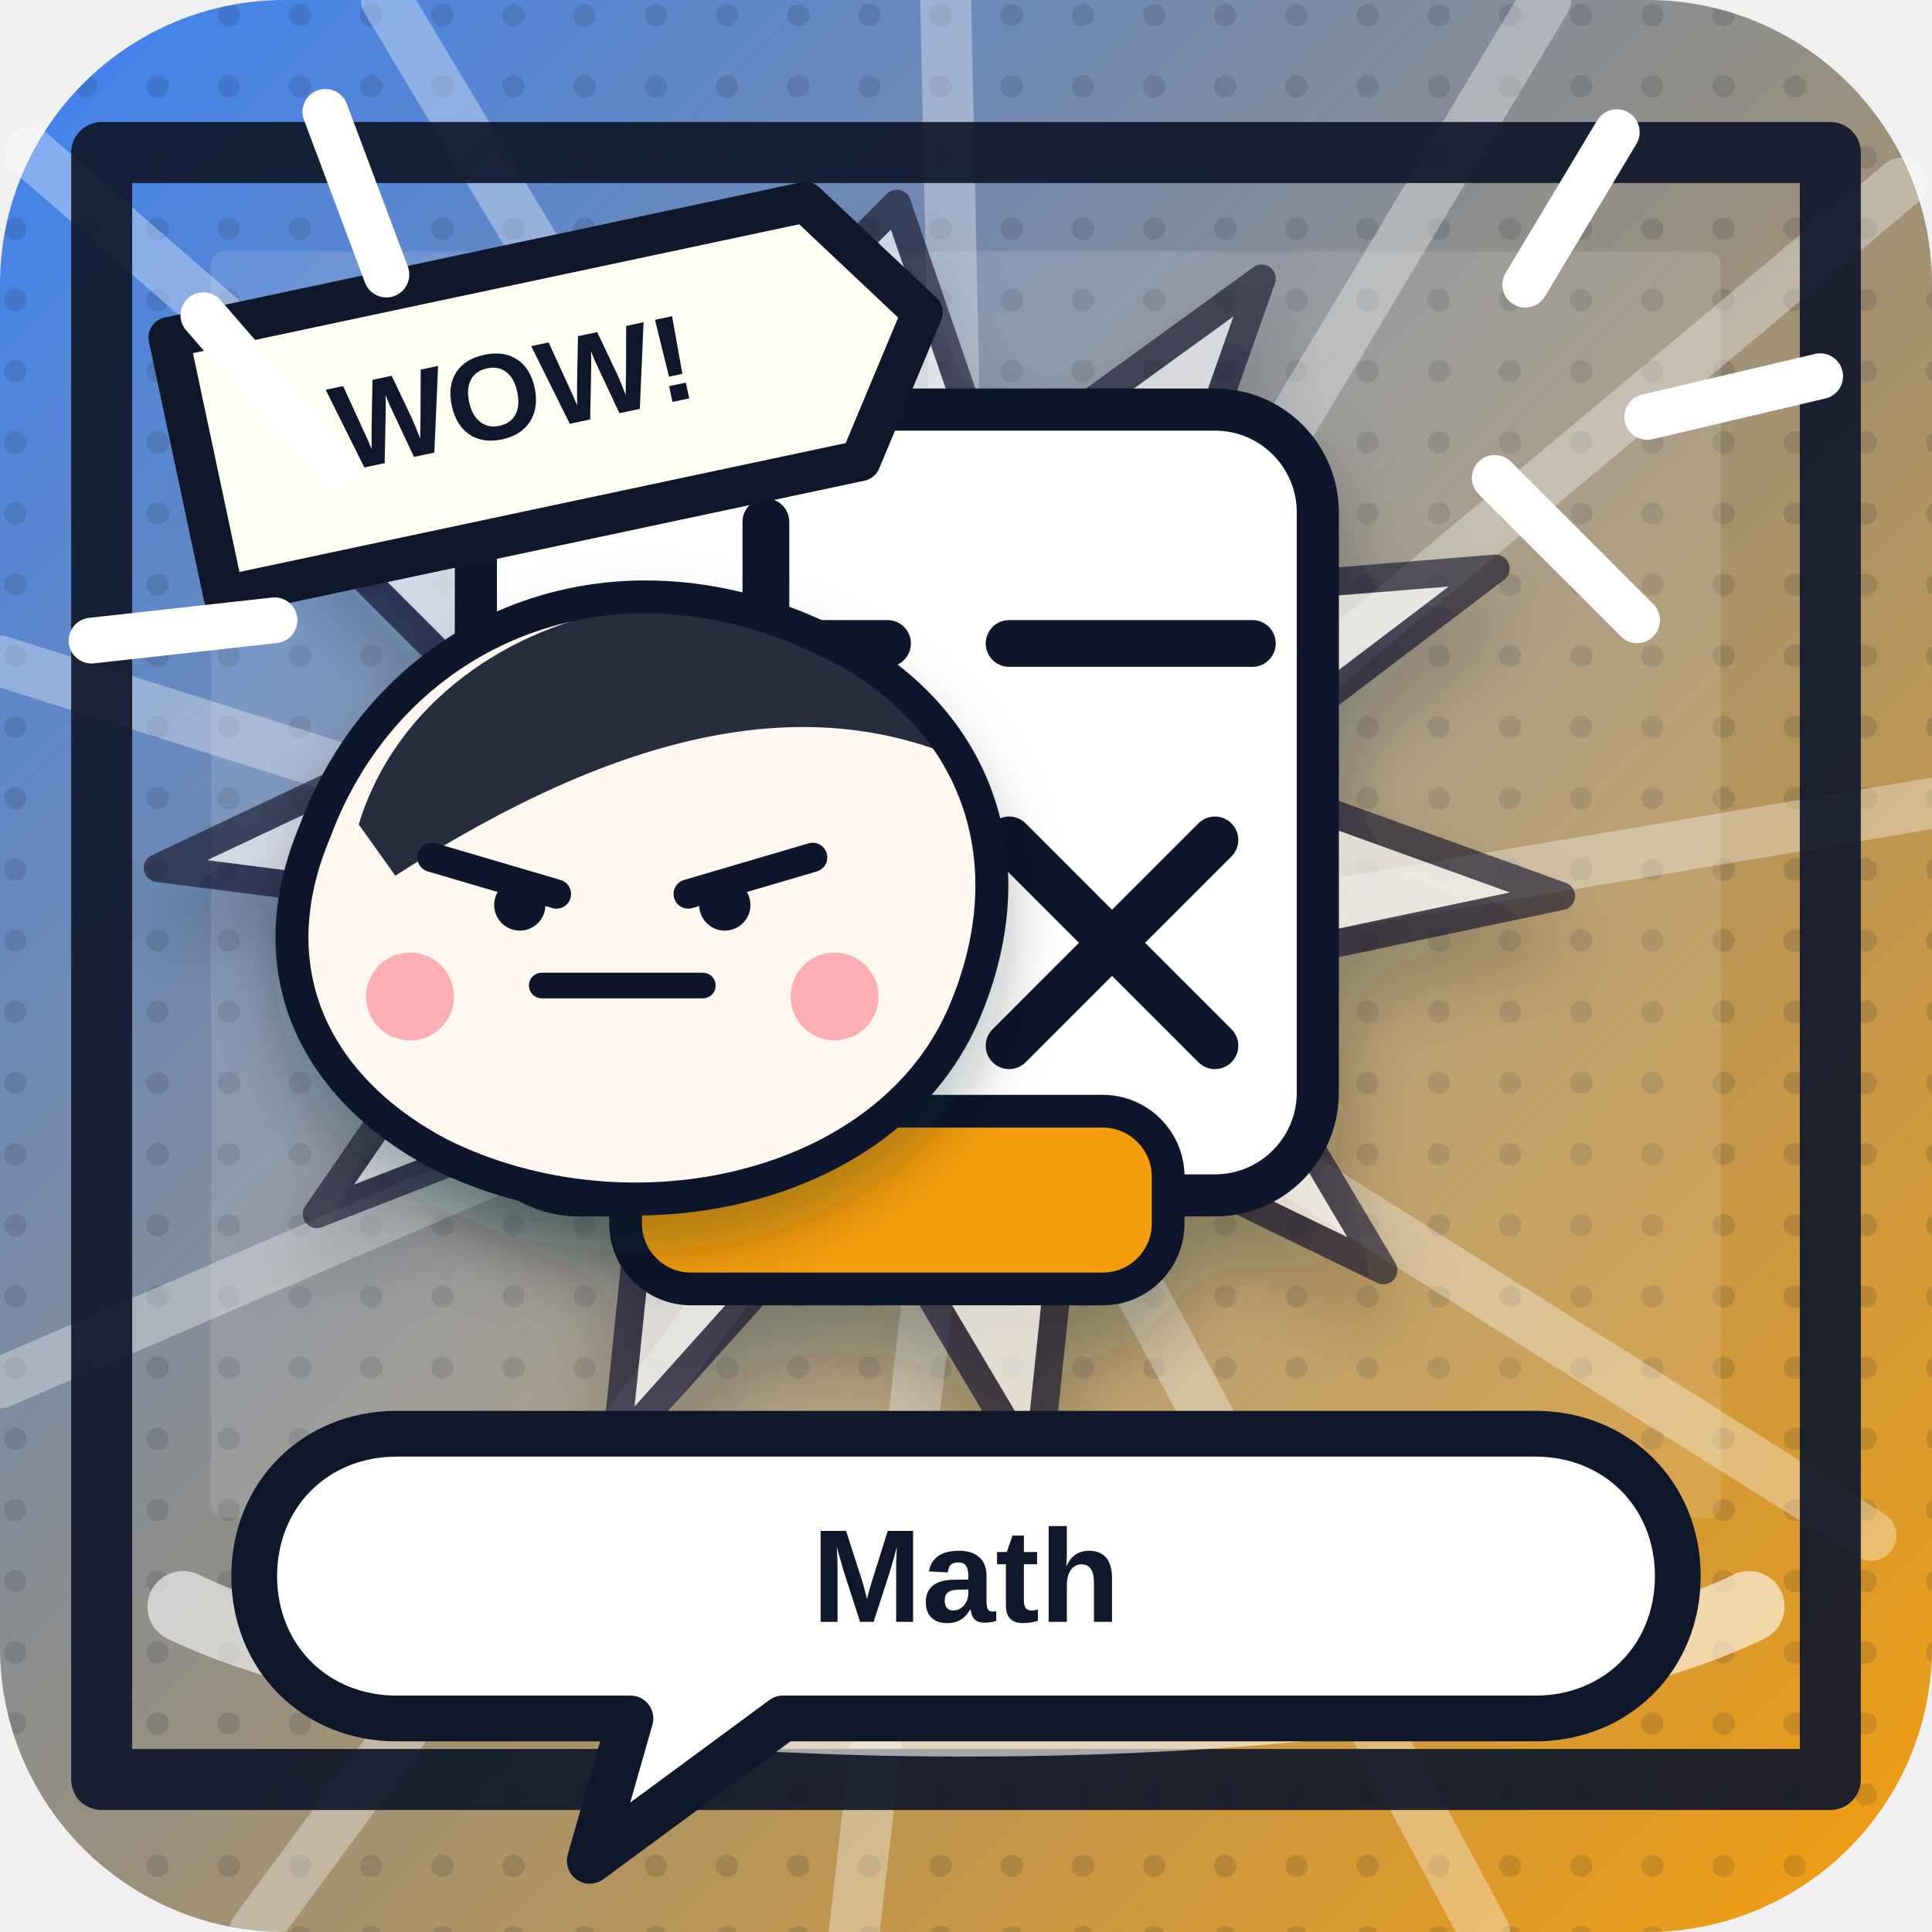
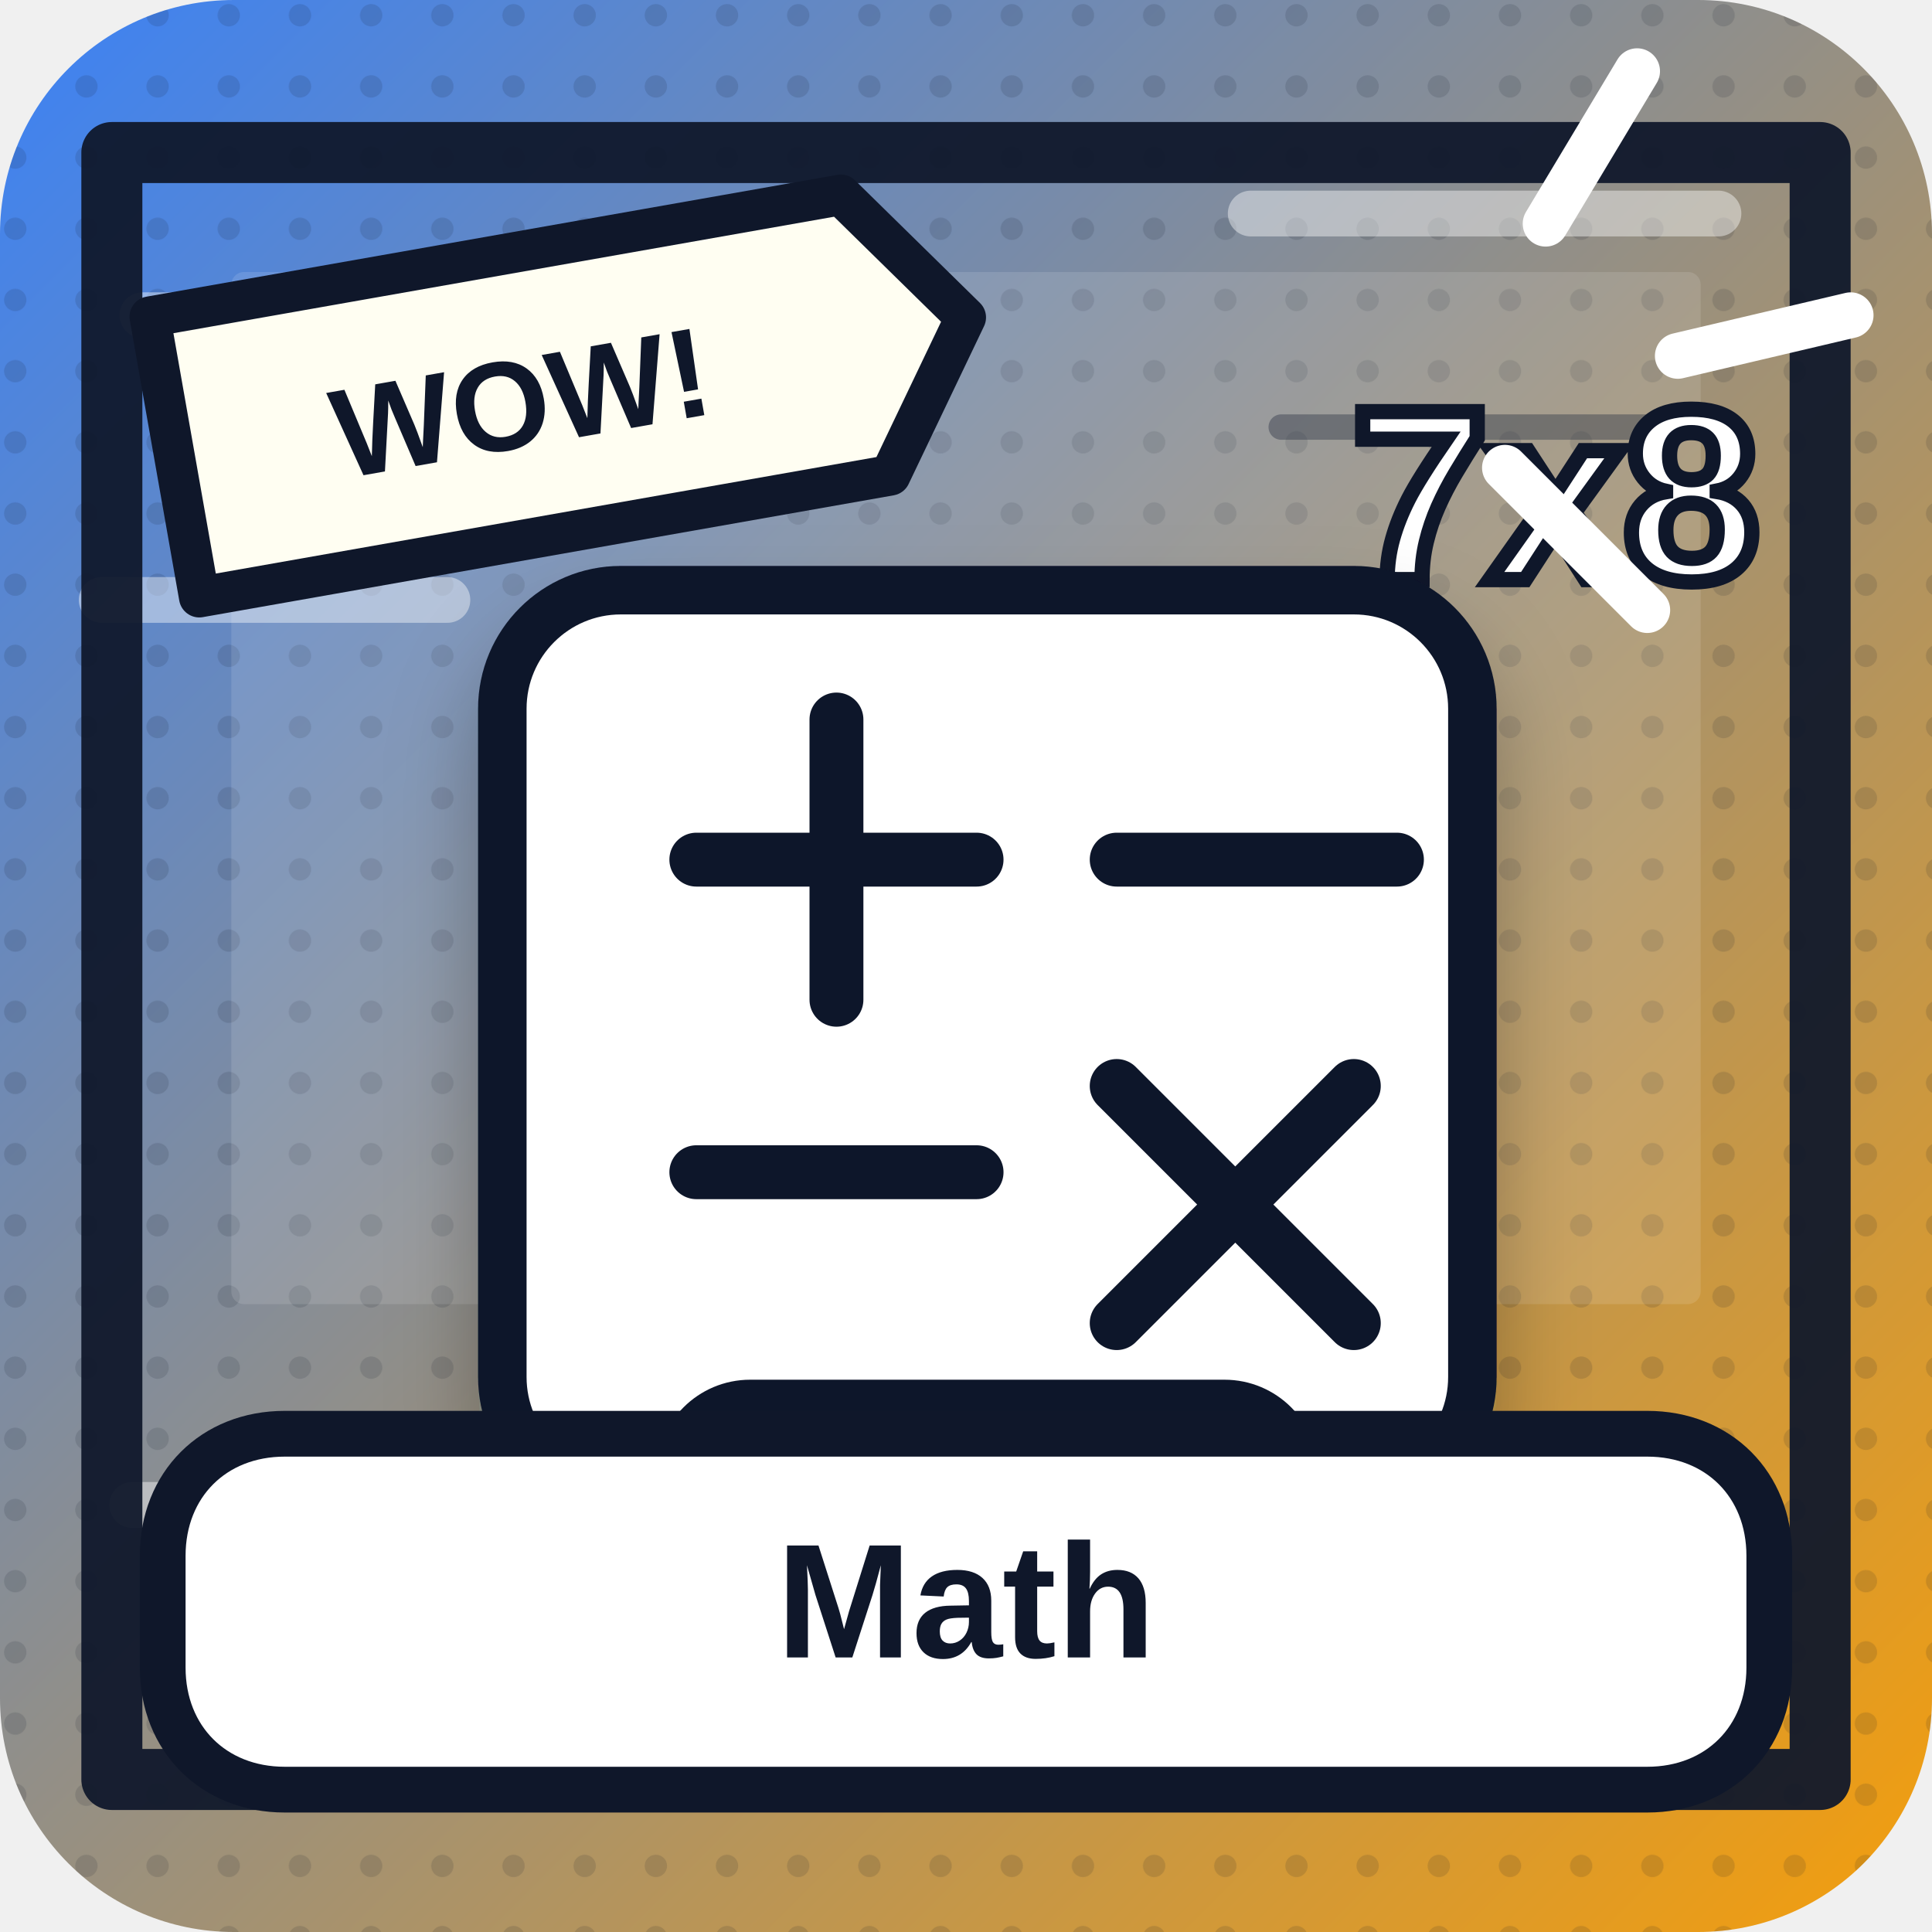
<svg xmlns="http://www.w3.org/2000/svg" viewBox="0 0 380 380" role="img" aria-label="Math manga classroom tool icon">
  <defs>
    <linearGradient id="bg" x1="0" y1="0" x2="1" y2="1">
      <stop offset="0" stop-color="#3b82f6" />
      <stop offset="1" stop-color="#f59e0b" />
    </linearGradient>
    <pattern id="dots" width="14" height="14" patternUnits="userSpaceOnUse">
      <circle cx="3" cy="3" r="2.2" fill="#0f172a" opacity=".13" />
    </pattern>
    <filter id="shadow" x="-20%" y="-20%" width="140%" height="140%">
      <feDropShadow dx="0" dy="10" stdDeviation="8" flood-color="#0f172a" flood-opacity=".28" />
    </filter>
  </defs>
-   <rect width="380" height="380" rx="56" fill="url(#bg)" />
-   <rect width="380" height="380" rx="56" fill="url(#dots)" />
-   <path d="M190 190L6 30M190 190L76 0M190 190L186 0M190 190L304 0M190 190L374 36M190 190L380 158M190 190L368 302M190 190L292 380M190 190L168 380M190 190L50 380M190 190L0 272M190 190L0 130" stroke="#fff" stroke-width="10" stroke-linecap="round" opacity=".34" />
-   <path d="M20 30h340v320H20z" fill="none" stroke="#0f172a" stroke-width="12" stroke-linejoin="round" opacity=".92" />
-   <path d="M44 52h292v244H44z" fill="#ffffff" opacity=".12" stroke="#ffffff" stroke-width="5" stroke-linejoin="round" />
-   <g transform="translate(20 18) scale(.92)" filter="url(#shadow)">
-     <path d="M170 24l20 58 58-42-24 68 74-6-58 44 72 26-76 16 38 64-66-32-8 76-38-64-52 58 8-78-72 28 44-64-78-10 72-34-54-54 72 14z" fill="#ffffff" opacity=".64" stroke="#0f172a" stroke-width="6" stroke-linejoin="round" />
+   <rect width="380" height="380" rx="46" fill="url(#bg)" />
+   <rect width="380" height="380" rx="46" fill="url(#dots)" />
+   <path d="M28 62h92M20 118h68M26 296h110M246 42h92M288 300h58M38 340h74" stroke="#fff" stroke-width="9" stroke-linecap="round" opacity=".42" />
+   <path d="M42 92h48M252 84h74M258 328h42" stroke="#0f172a" stroke-width="5" stroke-linecap="round" opacity=".42" />
+   <path d="M22 30h336v320H22z" fill="none" stroke="#0f172a" stroke-width="12" stroke-linejoin="round" opacity=".94" />
+   <path d="M48 56h284v198H48z" fill="#ffffff" opacity=".12" stroke="#ffffff" stroke-width="5" stroke-linejoin="round" />
+   <text x="306" y="114" text-anchor="middle" font-size="48" font-weight="900" fill="#fff" stroke="#0f172a" stroke-width="3" font-family="Arial Black, Arial">7x8</text>
+   <g transform="translate(14 44) scale(1.06)" filter="url(#shadow)">
    <rect x="80" y="68" width="180" height="168" rx="22" fill="#ffffff" stroke="#0f172a" stroke-width="9" />
    <path d="M116 118h52M142 92v52M194 118h52M116 176h52M194 160l44 44M238 160l-44 44" stroke="#0f172a" stroke-width="10" stroke-linecap="round" />
    <rect x="112" y="218" width="116" height="38" rx="14" fill="#f59e0b" stroke="#0f172a" stroke-width="7" />
  </g>
-   <g transform="translate(0 34) scale(.72)" filter="url(#shadow)">
-     <g>
-       <path d="M86 180c20-54 78-80 136-54 42 18 60 58 42 102-20 50-92 66-144 40-34-18-50-50-34-88z" fill="#fff8f0" stroke="#0f172a" stroke-width="9" />
-       <path d="M98 178c20-66 124-86 164-18-42-18-92-8-154 32z" fill="#0f172a" opacity=".9" />
-       <path d="M118 187l34 10M222 187l-34 10" stroke="#0f172a" stroke-width="8" stroke-linecap="round" />
-       <circle cx="142" cy="200" r="7" fill="#0f172a" />
-       <circle cx="198" cy="200" r="7" fill="#0f172a" />
-       <path d="M148 222h44" stroke="#0f172a" stroke-width="7" stroke-linecap="round" />
-       <circle cx="112" cy="225" r="12" fill="#fb7185" opacity=".55" />
-       <circle cx="228" cy="225" r="12" fill="#fb7185" opacity=".55" />
-     </g>
+   <path d="M56 282h268c14 0 24 10 24 24v22c0 14-10 24-24 24H56c-14 0-24-10-24-24v-22c0-14 10-24 24-24z" fill="#ffffff" stroke="#0f172a" stroke-width="9" />
+   <text x="190" y="326" text-anchor="middle" font-size="32" font-weight="900" fill="#0f172a" font-family="Arial Black, Arial">Math</text>
+   <g transform="rotate(-10 102 82)">
+     <path d="M34 50h138l20 28-20 28H34z" fill="#fffef2" stroke="#0f172a" stroke-width="8" stroke-linejoin="round" />
+     <text x="103" y="88" text-anchor="middle" font-size="25" font-weight="900" fill="#0f172a" font-family="Arial Black, Arial">WOW!</text>
  </g>
-   <path d="M36 316c62 30 246 30 308 0" fill="none" stroke="#fff" stroke-width="14" stroke-linecap="round" opacity=".6" />
-   <path d="M78 282h224c16 0 28 12 28 28s-12 28-28 28H154l-38 28 8-28H78c-16 0-28-12-28-28s12-28 28-28z" fill="#ffffff" stroke="#0f172a" stroke-width="9" stroke-linejoin="round" />
-   <text x="190" y="319" text-anchor="middle" font-size="26" font-weight="900" fill="#0f172a" font-family="Arial Black, Arial">Math</text>
-   <g transform="rotate(-12 104 82)">
-     <path d="M38 52h128l18 26-18 26H38z" fill="#fffef2" stroke="#0f172a" stroke-width="8" stroke-linejoin="round" />
-     <text x="102" y="85" text-anchor="middle" font-size="24" font-weight="900" fill="#0f172a" font-family="Arial Black, Arial">WOW!</text>
-   </g>
-   <path d="M300 56l18-30M324 82l34-8M294 94l28 28M66 92L40 62M54 122l-36 4M76 54L64 22" stroke="#fff" stroke-width="9" stroke-linecap="round" />
+   <path d="M304 44l18-30M330 70l34-8M296 92l28 28" stroke="#fff" stroke-width="9" stroke-linecap="round" />
</svg>
